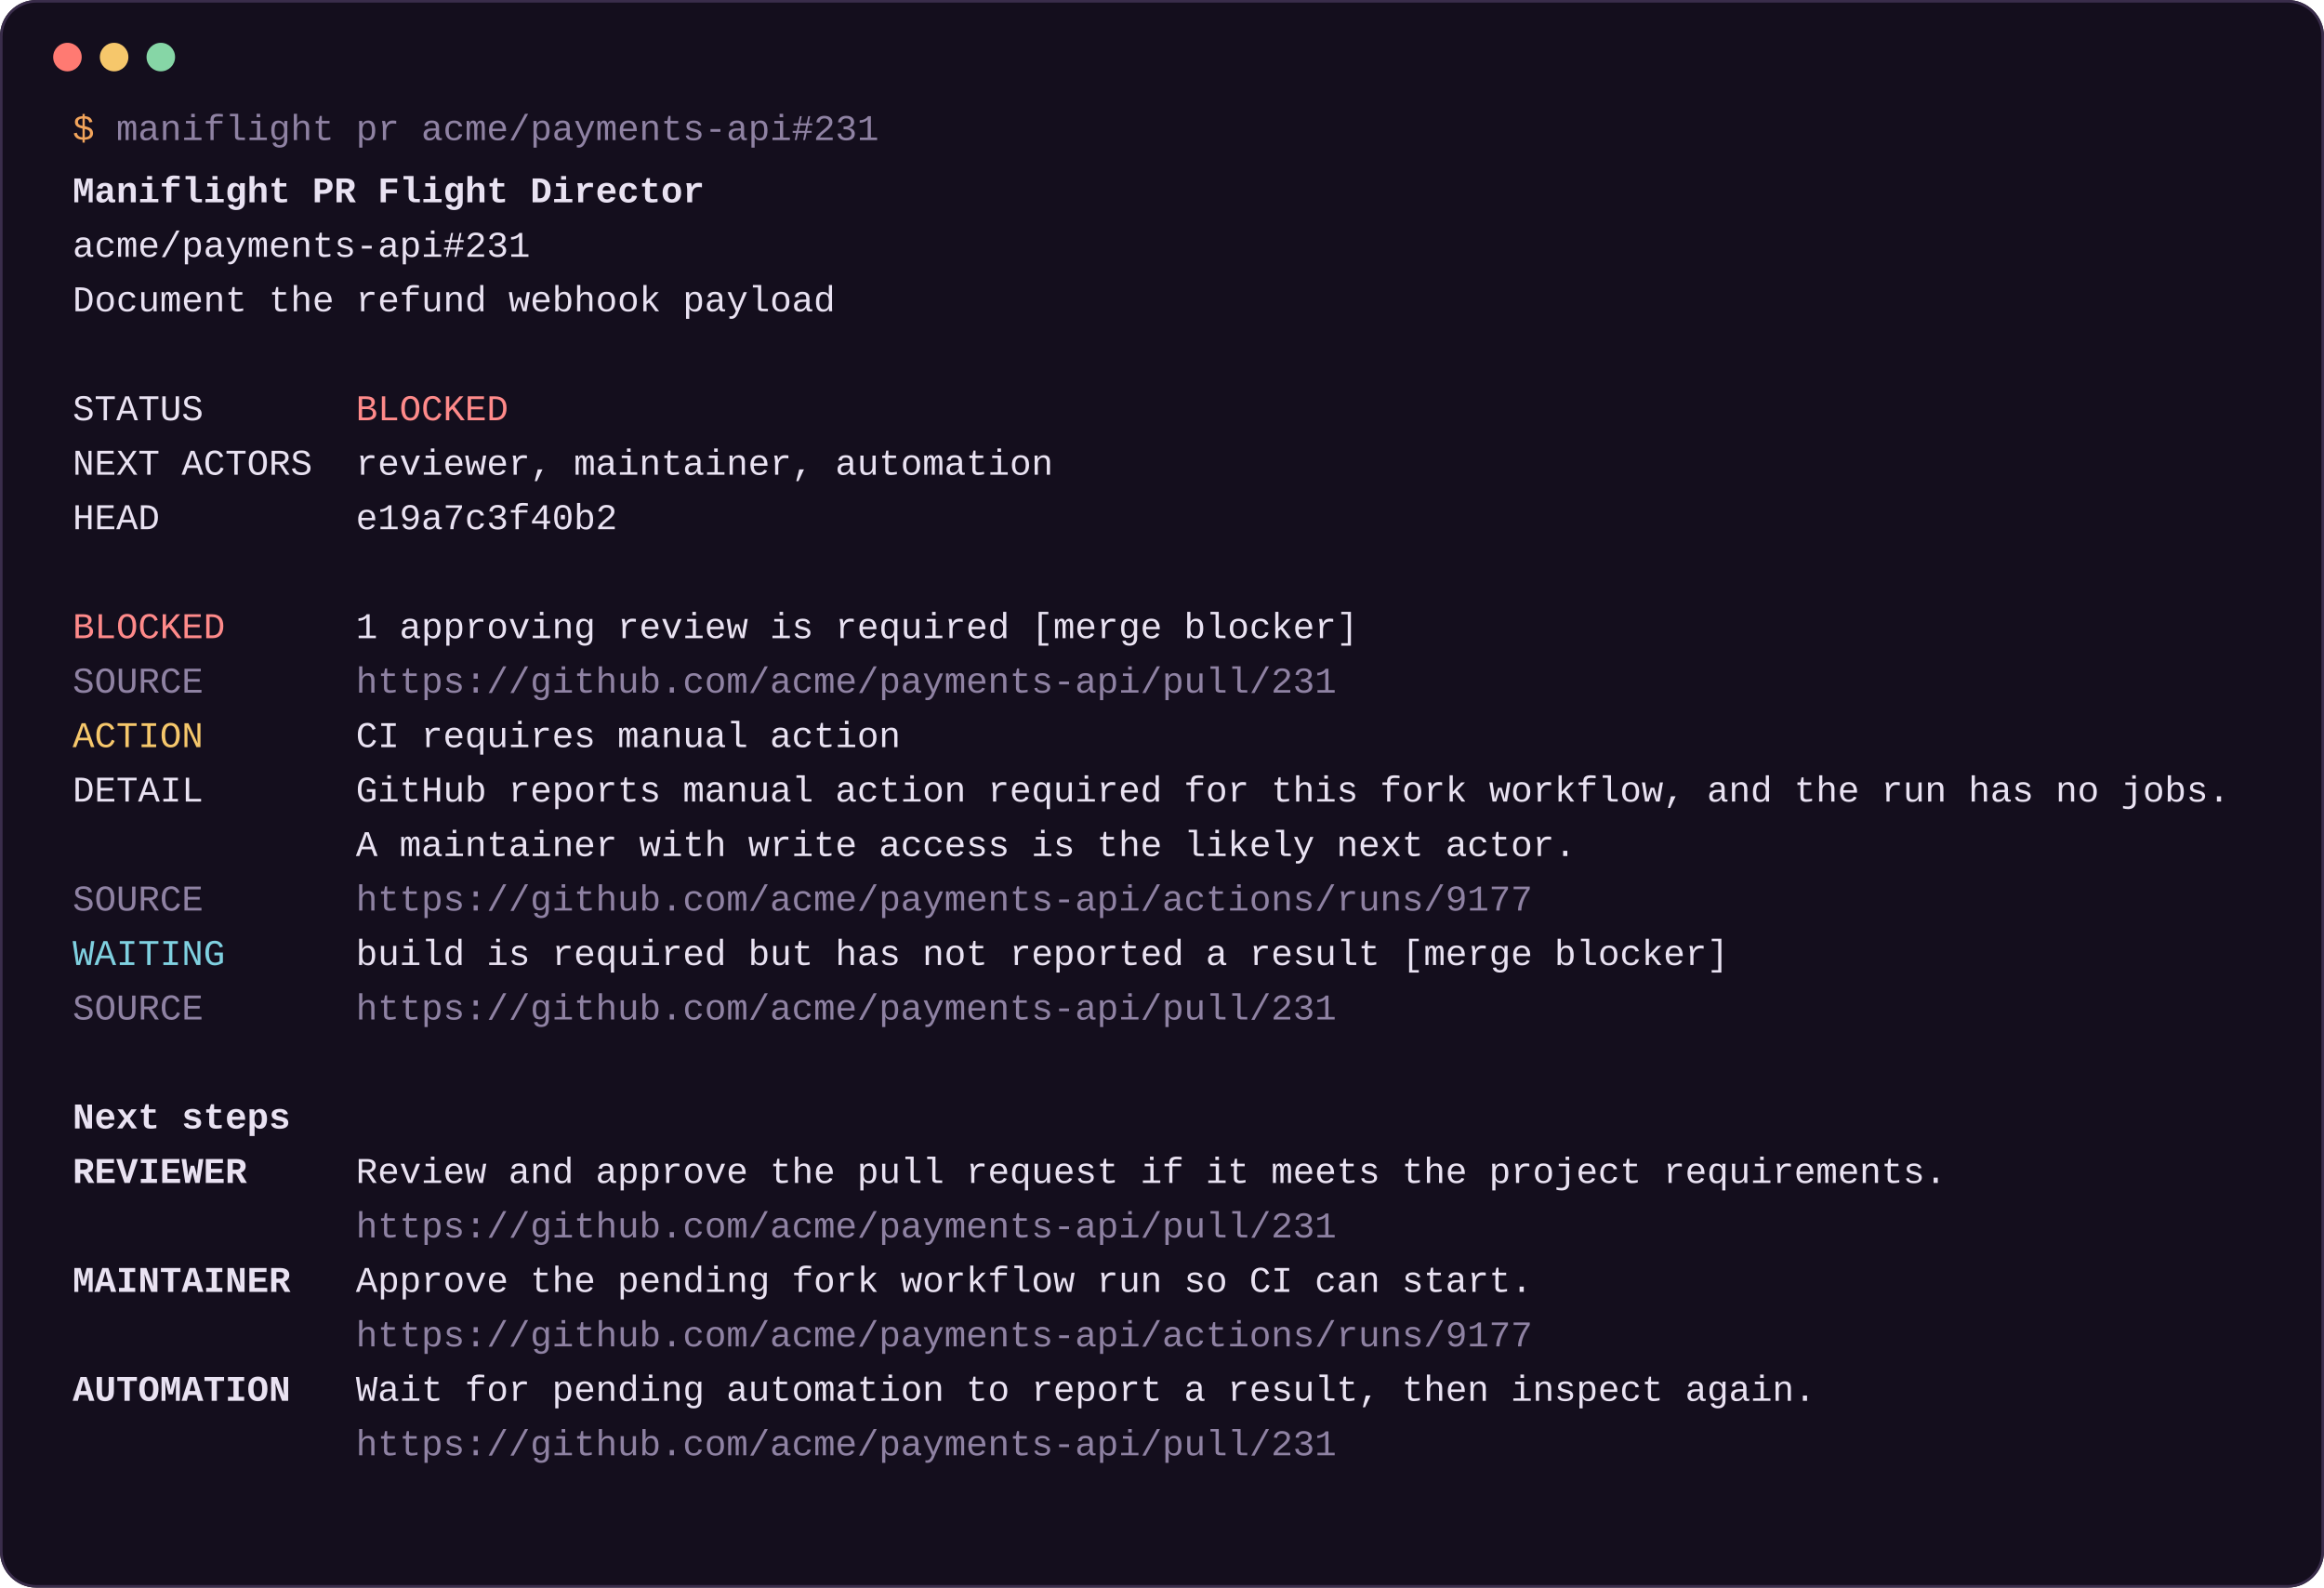
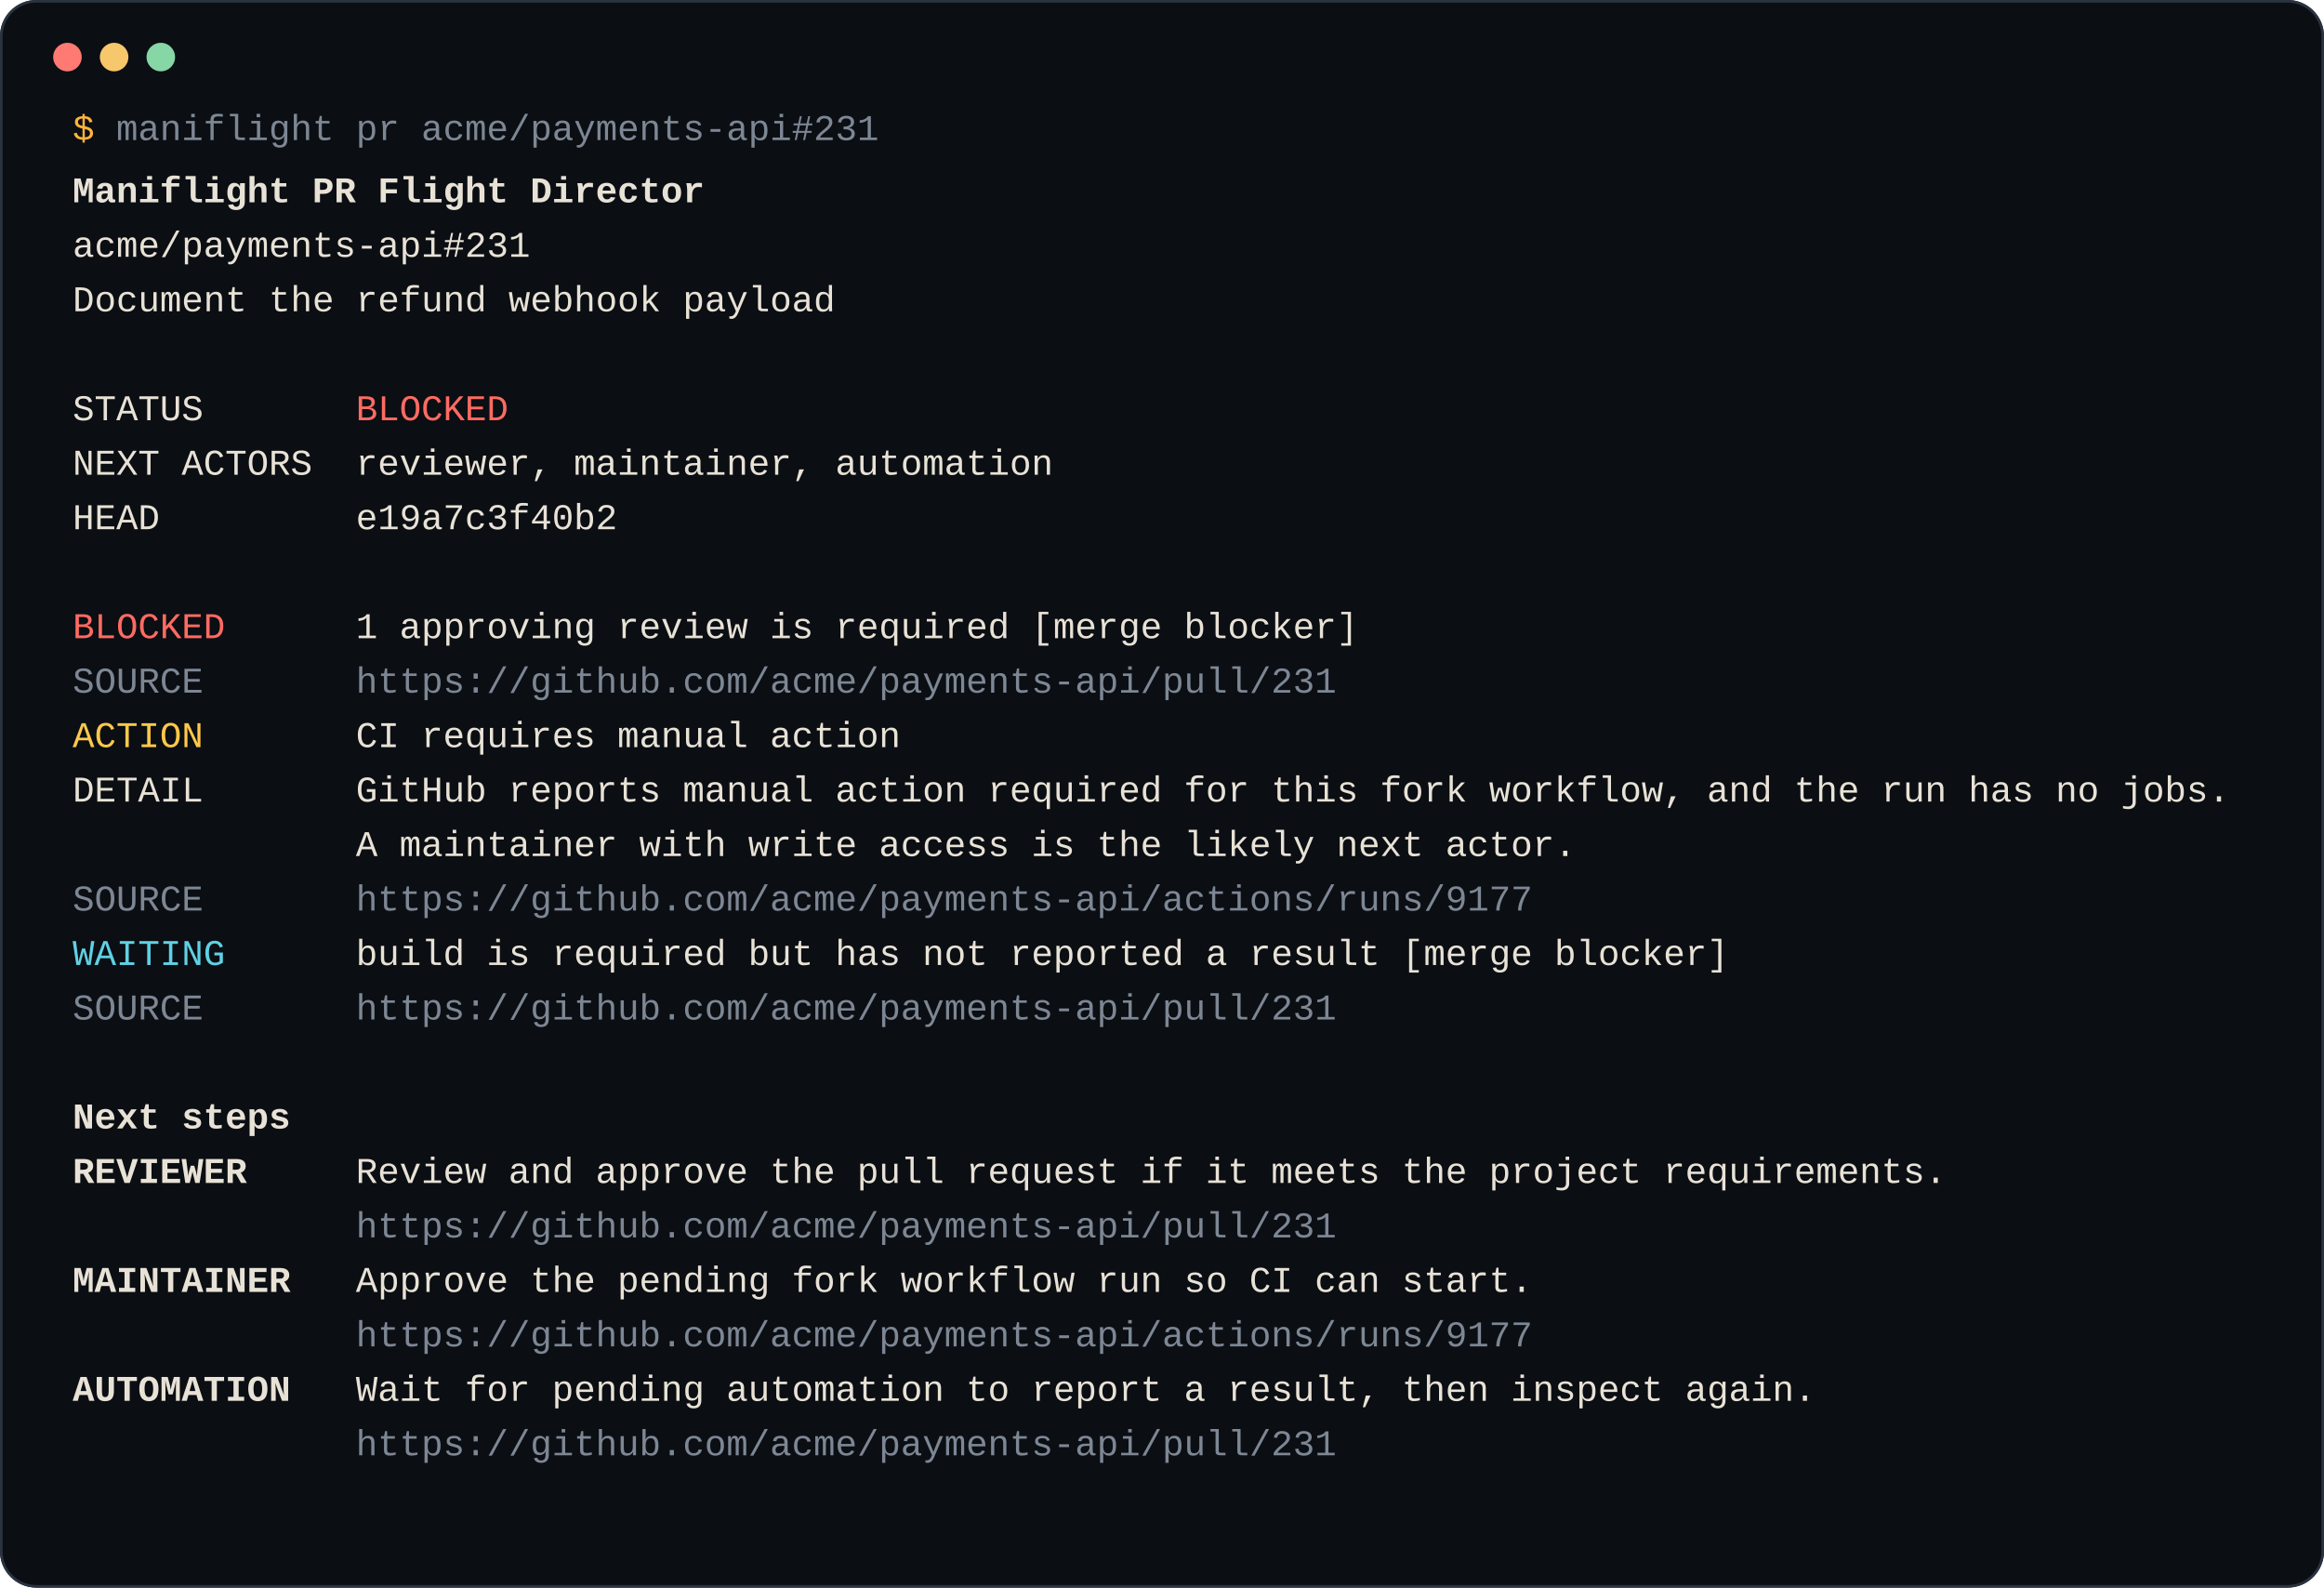
<svg xmlns="http://www.w3.org/2000/svg" viewBox="0 0 896 612" role="img" aria-labelledby="t d">
-   <rect width="896" height="612" rx="14" fill="#140e1d" />
-   <rect x="0.5" y="0.5" width="895" height="611" rx="13.5" fill="none" stroke="#3a2d4b" />
+   <rect width="896" height="612" rx="14" fill="#0b0e13" />
+   <rect x="0.5" y="0.5" width="895" height="611" rx="13.5" fill="none" stroke="#2a3340" />
  <circle cx="26" cy="22" r="5.5" fill="#ff7a72" />
  <circle cx="44" cy="22" r="5.5" fill="#f6c76b" />
  <circle cx="62" cy="22" r="5.5" fill="#86d6a6" />
  <g font-family="ui-monospace, SFMono-Regular, Menlo, Consolas, Liberation Mono, DejaVu Sans Mono, monospace" font-size="14">
    <text y="54" xml:space="preserve">
-       <tspan x="28" fill="#f2a45b">$</tspan>
-       <tspan x="44.8" fill="#8f82a3">maniflight pr acme/payments-api#231</tspan>
+       <tspan x="28" fill="#ffb43d">$</tspan>
+       <tspan x="44.8" fill="#7d8794">maniflight pr acme/payments-api#231</tspan>
    </text>
    <text y="78" xml:space="preserve">
-       <tspan x="28.0" fill="#e9e2f2" font-weight="700">Maniflight PR Flight Director</tspan>
+       <tspan x="28.0" fill="#e8e2d6" font-weight="700">Maniflight PR Flight Director</tspan>
    </text>
    <text y="99" xml:space="preserve">
-       <tspan x="28.0" fill="#e9e2f2">acme/payments-api#231</tspan>
+       <tspan x="28.0" fill="#e8e2d6">acme/payments-api#231</tspan>
    </text>
    <text y="120" xml:space="preserve">
-       <tspan x="28.0" fill="#e9e2f2">Document the refund webhook payload</tspan>
+       <tspan x="28.0" fill="#e8e2d6">Document the refund webhook payload</tspan>
    </text>
    <text y="141" xml:space="preserve" />
    <text y="162" xml:space="preserve">
-       <tspan x="28.0" fill="#e9e2f2">STATUS</tspan>
-       <tspan x="137.2" fill="#ff8a8a">BLOCKED</tspan>
+       <tspan x="28.0" fill="#e8e2d6">STATUS</tspan>
+       <tspan x="137.2" fill="#ff6b62">BLOCKED</tspan>
    </text>
    <text y="183" xml:space="preserve">
-       <tspan x="28.0" fill="#e9e2f2">NEXT ACTORS</tspan>
-       <tspan x="137.2" fill="#e9e2f2">reviewer, maintainer, automation</tspan>
+       <tspan x="28.0" fill="#e8e2d6">NEXT ACTORS</tspan>
+       <tspan x="137.2" fill="#e8e2d6">reviewer, maintainer, automation</tspan>
    </text>
    <text y="204" xml:space="preserve">
-       <tspan x="28.0" fill="#e9e2f2">HEAD</tspan>
-       <tspan x="137.2" fill="#e9e2f2">e19a7c3f40b2</tspan>
+       <tspan x="28.0" fill="#e8e2d6">HEAD</tspan>
+       <tspan x="137.2" fill="#e8e2d6">e19a7c3f40b2</tspan>
    </text>
    <text y="225" xml:space="preserve" />
    <text y="246" xml:space="preserve">
-       <tspan x="28.0" fill="#ff8a8a">BLOCKED</tspan>
-       <tspan x="137.2" fill="#e9e2f2">1 approving review is required [merge blocker]</tspan>
+       <tspan x="28.0" fill="#ff6b62">BLOCKED</tspan>
+       <tspan x="137.2" fill="#e8e2d6">1 approving review is required [merge blocker]</tspan>
    </text>
    <text y="267" xml:space="preserve">
-       <tspan x="28.0" fill="#8f82a3">SOURCE</tspan>
-       <tspan x="137.2" fill="#8f82a3">https://github.com/acme/payments-api/pull/231</tspan>
+       <tspan x="28.0" fill="#7d8794">SOURCE</tspan>
+       <tspan x="137.2" fill="#7d8794">https://github.com/acme/payments-api/pull/231</tspan>
    </text>
    <text y="288" xml:space="preserve">
-       <tspan x="28.0" fill="#f6c76b">ACTION</tspan>
-       <tspan x="137.2" fill="#e9e2f2">CI requires manual action</tspan>
+       <tspan x="28.0" fill="#ffc84a">ACTION</tspan>
+       <tspan x="137.2" fill="#e8e2d6">CI requires manual action</tspan>
    </text>
    <text y="309" xml:space="preserve">
-       <tspan x="28.0" fill="#e9e2f2">DETAIL</tspan>
-       <tspan x="137.2" fill="#e9e2f2">GitHub reports manual action required for this fork workflow, and the run has no jobs.</tspan>
+       <tspan x="28.0" fill="#e8e2d6">DETAIL</tspan>
+       <tspan x="137.2" fill="#e8e2d6">GitHub reports manual action required for this fork workflow, and the run has no jobs.</tspan>
    </text>
    <text y="330" xml:space="preserve">
-       <tspan x="137.2" fill="#e9e2f2">A maintainer with write access is the likely next actor.</tspan>
+       <tspan x="137.2" fill="#e8e2d6">A maintainer with write access is the likely next actor.</tspan>
    </text>
    <text y="351" xml:space="preserve">
-       <tspan x="28.0" fill="#8f82a3">SOURCE</tspan>
-       <tspan x="137.2" fill="#8f82a3">https://github.com/acme/payments-api/actions/runs/9177</tspan>
+       <tspan x="28.0" fill="#7d8794">SOURCE</tspan>
+       <tspan x="137.2" fill="#7d8794">https://github.com/acme/payments-api/actions/runs/9177</tspan>
    </text>
    <text y="372" xml:space="preserve">
-       <tspan x="28.0" fill="#7fd0e0">WAITING</tspan>
-       <tspan x="137.2" fill="#e9e2f2">build is required but has not reported a result [merge blocker]</tspan>
+       <tspan x="28.0" fill="#5fd1e4">WAITING</tspan>
+       <tspan x="137.2" fill="#e8e2d6">build is required but has not reported a result [merge blocker]</tspan>
    </text>
    <text y="393" xml:space="preserve">
-       <tspan x="28.0" fill="#8f82a3">SOURCE</tspan>
-       <tspan x="137.2" fill="#8f82a3">https://github.com/acme/payments-api/pull/231</tspan>
+       <tspan x="28.0" fill="#7d8794">SOURCE</tspan>
+       <tspan x="137.2" fill="#7d8794">https://github.com/acme/payments-api/pull/231</tspan>
    </text>
    <text y="414" xml:space="preserve" />
    <text y="435" xml:space="preserve">
-       <tspan x="28.0" fill="#e9e2f2" font-weight="700">Next steps</tspan>
+       <tspan x="28.0" fill="#e8e2d6" font-weight="700">Next steps</tspan>
    </text>
    <text y="456" xml:space="preserve">
-       <tspan x="28.0" fill="#e9e2f2" font-weight="700">REVIEWER</tspan>
-       <tspan x="137.2" fill="#e9e2f2">Review and approve the pull request if it meets the project requirements.</tspan>
+       <tspan x="28.0" fill="#e8e2d6" font-weight="700">REVIEWER</tspan>
+       <tspan x="137.2" fill="#e8e2d6">Review and approve the pull request if it meets the project requirements.</tspan>
    </text>
    <text y="477" xml:space="preserve">
-       <tspan x="137.2" fill="#8f82a3">https://github.com/acme/payments-api/pull/231</tspan>
+       <tspan x="137.2" fill="#7d8794">https://github.com/acme/payments-api/pull/231</tspan>
    </text>
    <text y="498" xml:space="preserve">
-       <tspan x="28.0" fill="#e9e2f2" font-weight="700">MAINTAINER</tspan>
-       <tspan x="137.2" fill="#e9e2f2">Approve the pending fork workflow run so CI can start.</tspan>
+       <tspan x="28.0" fill="#e8e2d6" font-weight="700">MAINTAINER</tspan>
+       <tspan x="137.2" fill="#e8e2d6">Approve the pending fork workflow run so CI can start.</tspan>
    </text>
    <text y="519" xml:space="preserve">
-       <tspan x="137.2" fill="#8f82a3">https://github.com/acme/payments-api/actions/runs/9177</tspan>
+       <tspan x="137.2" fill="#7d8794">https://github.com/acme/payments-api/actions/runs/9177</tspan>
    </text>
    <text y="540" xml:space="preserve">
-       <tspan x="28.0" fill="#e9e2f2" font-weight="700">AUTOMATION</tspan>
-       <tspan x="137.2" fill="#e9e2f2">Wait for pending automation to report a result, then inspect again.</tspan>
+       <tspan x="28.0" fill="#e8e2d6" font-weight="700">AUTOMATION</tspan>
+       <tspan x="137.2" fill="#e8e2d6">Wait for pending automation to report a result, then inspect again.</tspan>
    </text>
    <text y="561" xml:space="preserve">
-       <tspan x="137.2" fill="#8f82a3">https://github.com/acme/payments-api/pull/231</tspan>
+       <tspan x="137.2" fill="#7d8794">https://github.com/acme/payments-api/pull/231</tspan>
    </text>
  </g>
</svg>
